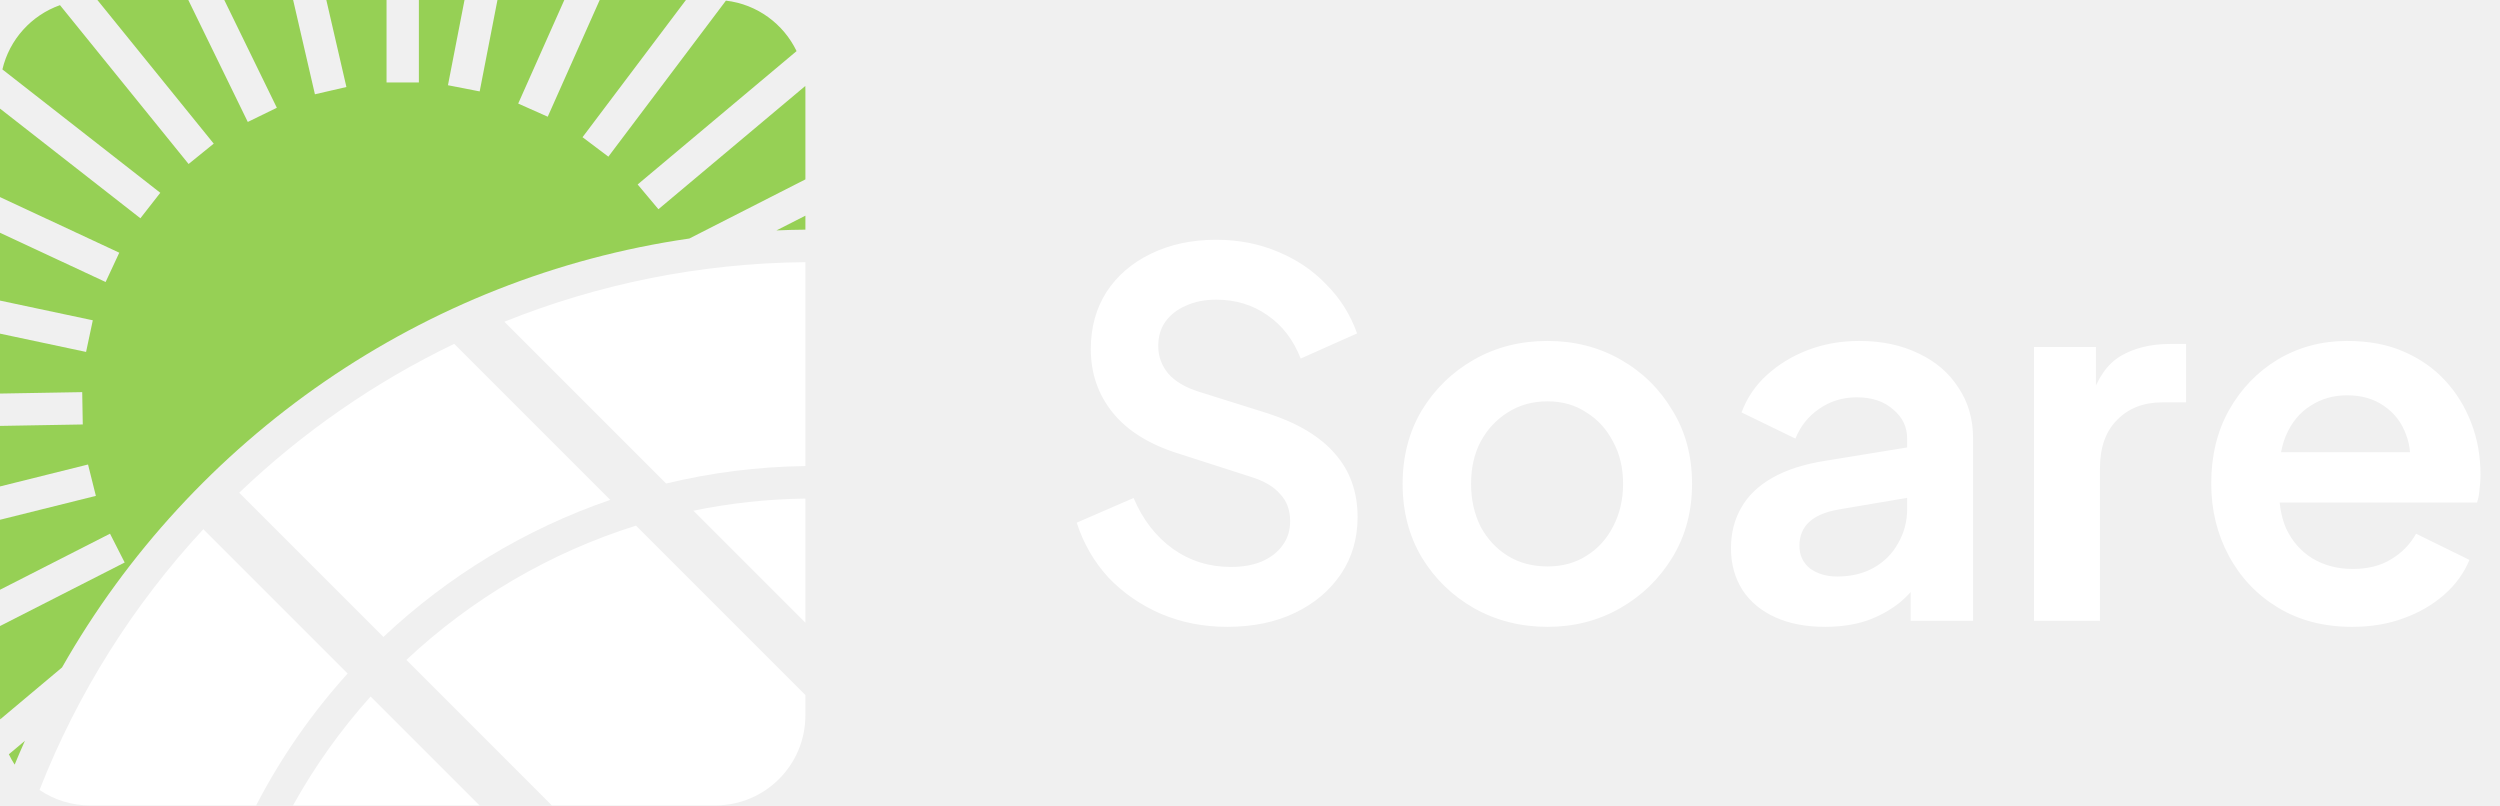
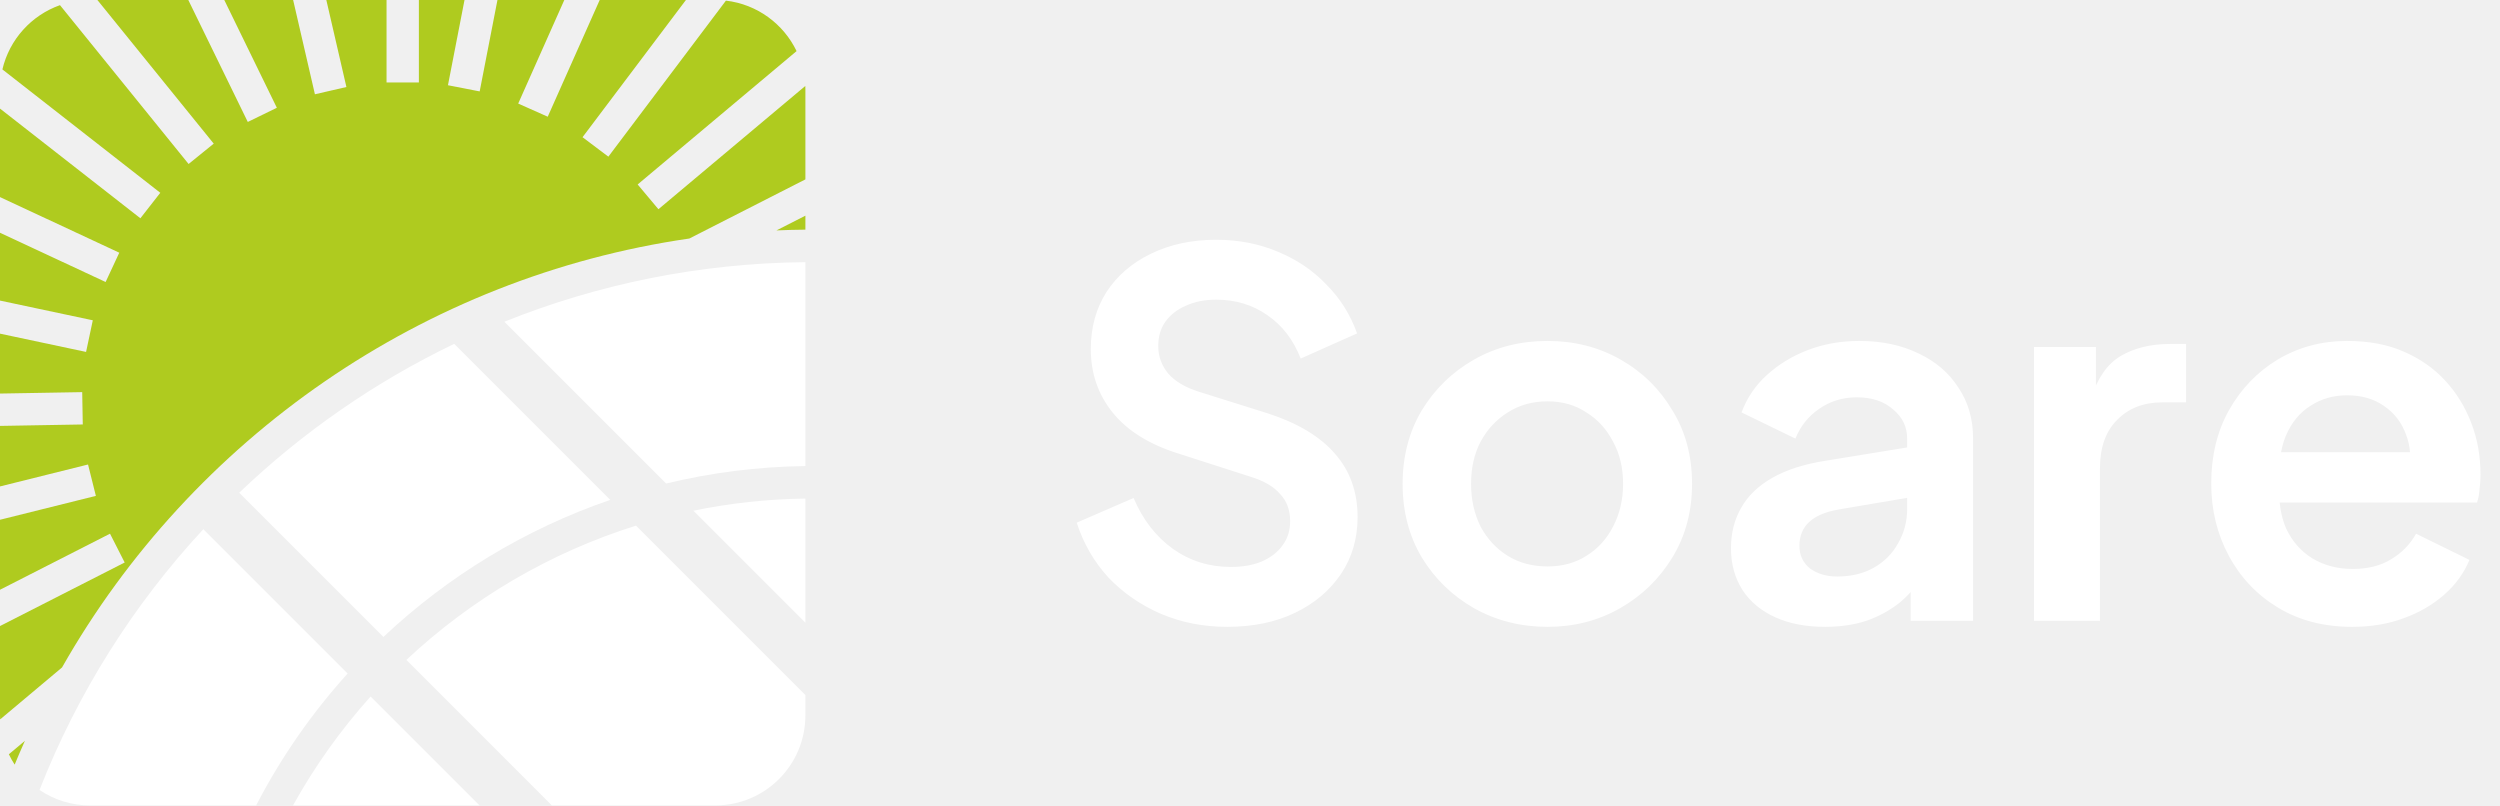
<svg xmlns="http://www.w3.org/2000/svg" width="149" height="48" viewBox="0 0 149 48" fill="none">
  <path d="M73.142 37.36C71.722 37.36 70.402 37.1 69.182 36.58C67.982 36.06 66.942 35.34 66.062 34.42C65.202 33.48 64.572 32.39 64.172 31.15L67.562 29.68C68.102 30.96 68.882 31.97 69.902 32.71C70.922 33.43 72.072 33.79 73.352 33.79C74.072 33.79 74.692 33.68 75.212 33.46C75.752 33.22 76.162 32.9 76.442 32.5C76.742 32.1 76.892 31.62 76.892 31.06C76.892 30.4 76.692 29.86 76.292 29.44C75.912 29 75.332 28.66 74.552 28.42L70.262 27.04C68.522 26.5 67.212 25.69 66.332 24.61C65.452 23.53 65.012 22.26 65.012 20.8C65.012 19.52 65.322 18.39 65.942 17.41C66.582 16.43 67.462 15.67 68.582 15.13C69.722 14.57 71.022 14.29 72.482 14.29C73.822 14.29 75.052 14.53 76.172 15.01C77.292 15.47 78.252 16.12 79.052 16.96C79.872 17.78 80.482 18.75 80.882 19.87L77.522 21.37C77.082 20.25 76.422 19.39 75.542 18.79C74.662 18.17 73.642 17.86 72.482 17.86C71.802 17.86 71.202 17.98 70.682 18.22C70.162 18.44 69.752 18.76 69.452 19.18C69.172 19.58 69.032 20.06 69.032 20.62C69.032 21.24 69.232 21.79 69.632 22.27C70.032 22.73 70.642 23.09 71.462 23.35L75.572 24.64C77.352 25.22 78.682 26.02 79.562 27.04C80.462 28.06 80.912 29.32 80.912 30.82C80.912 32.1 80.582 33.23 79.922 34.21C79.262 35.19 78.352 35.96 77.192 36.52C76.032 37.08 74.682 37.36 73.142 37.36ZM92.236 37.36C90.636 37.36 89.176 36.99 87.856 36.25C86.556 35.51 85.516 34.5 84.736 33.22C83.976 31.94 83.596 30.48 83.596 28.84C83.596 27.2 83.976 25.74 84.736 24.46C85.516 23.18 86.556 22.17 87.856 21.43C89.156 20.69 90.616 20.32 92.236 20.32C93.836 20.32 95.286 20.69 96.586 21.43C97.886 22.17 98.916 23.18 99.676 24.46C100.456 25.72 100.846 27.18 100.846 28.84C100.846 30.48 100.456 31.94 99.676 33.22C98.896 34.5 97.856 35.51 96.556 36.25C95.256 36.99 93.816 37.36 92.236 37.36ZM92.236 33.76C93.116 33.76 93.886 33.55 94.546 33.13C95.226 32.71 95.756 32.13 96.136 31.39C96.536 30.63 96.736 29.78 96.736 28.84C96.736 27.88 96.536 27.04 96.136 26.32C95.756 25.58 95.226 25 94.546 24.58C93.886 24.14 93.116 23.92 92.236 23.92C91.336 23.92 90.546 24.14 89.866 24.58C89.186 25 88.646 25.58 88.246 26.32C87.866 27.04 87.676 27.88 87.676 28.84C87.676 29.78 87.866 30.63 88.246 31.39C88.646 32.13 89.186 32.71 89.866 33.13C90.546 33.55 91.336 33.76 92.236 33.76ZM108.776 37.36C107.636 37.36 106.646 37.17 105.806 36.79C104.966 36.41 104.316 35.87 103.856 35.17C103.396 34.45 103.166 33.62 103.166 32.68C103.166 31.78 103.366 30.98 103.766 30.28C104.166 29.56 104.786 28.96 105.626 28.48C106.466 28 107.526 27.66 108.806 27.46L114.146 26.59V29.59L109.556 30.37C108.776 30.51 108.196 30.76 107.816 31.12C107.436 31.48 107.246 31.95 107.246 32.53C107.246 33.09 107.456 33.54 107.876 33.88C108.316 34.2 108.856 34.36 109.496 34.36C110.316 34.36 111.036 34.19 111.656 33.85C112.296 33.49 112.786 33 113.126 32.38C113.486 31.76 113.666 31.08 113.666 30.34V26.14C113.666 25.44 113.386 24.86 112.826 24.4C112.286 23.92 111.566 23.68 110.666 23.68C109.826 23.68 109.076 23.91 108.416 24.37C107.776 24.81 107.306 25.4 107.006 26.14L103.796 24.58C104.116 23.72 104.616 22.98 105.296 22.36C105.996 21.72 106.816 21.22 107.756 20.86C108.696 20.5 109.716 20.32 110.816 20.32C112.156 20.32 113.336 20.57 114.356 21.07C115.376 21.55 116.166 22.23 116.726 23.11C117.306 23.97 117.596 24.98 117.596 26.14V37H113.876V34.21L114.716 34.15C114.296 34.85 113.796 35.44 113.216 35.92C112.636 36.38 111.976 36.74 111.236 37C110.496 37.24 109.676 37.36 108.776 37.36ZM121.228 37V20.68H124.918V24.31L124.618 23.77C124.998 22.55 125.588 21.7 126.388 21.22C127.208 20.74 128.188 20.5 129.328 20.5H130.288V23.98H128.878C127.758 23.98 126.858 24.33 126.178 25.03C125.498 25.71 125.158 26.67 125.158 27.91V37H121.228ZM140.189 37.36C138.509 37.36 137.039 36.98 135.779 36.22C134.519 35.46 133.539 34.43 132.839 33.13C132.139 31.83 131.789 30.39 131.789 28.81C131.789 27.17 132.139 25.72 132.839 24.46C133.559 23.18 134.529 22.17 135.749 21.43C136.989 20.69 138.369 20.32 139.889 20.32C141.169 20.32 142.289 20.53 143.249 20.95C144.229 21.37 145.059 21.95 145.739 22.69C146.419 23.43 146.939 24.28 147.299 25.24C147.659 26.18 147.839 27.2 147.839 28.3C147.839 28.58 147.819 28.87 147.779 29.17C147.759 29.47 147.709 29.73 147.629 29.95H135.029V26.95H145.409L143.549 28.36C143.729 27.44 143.679 26.62 143.399 25.9C143.139 25.18 142.699 24.61 142.079 24.19C141.479 23.77 140.749 23.56 139.889 23.56C139.069 23.56 138.339 23.77 137.699 24.19C137.059 24.59 136.569 25.19 136.229 25.99C135.909 26.77 135.789 27.72 135.869 28.84C135.789 29.84 135.919 30.73 136.259 31.51C136.619 32.27 137.139 32.86 137.819 33.28C138.519 33.7 139.319 33.91 140.219 33.91C141.119 33.91 141.879 33.72 142.499 33.34C143.139 32.96 143.639 32.45 143.999 31.81L147.179 33.37C146.859 34.15 146.359 34.84 145.679 35.44C144.999 36.04 144.189 36.51 143.249 36.85C142.329 37.19 141.309 37.36 140.189 37.36Z" fill="white" />
  <path d="M12.118 31.541L20.719 40.142C18.586 42.5 16.748 45.138 15.266 48.003H5.366C4.25 48.003 3.215 47.664 2.356 47.081C4.638 41.262 7.975 36.011 12.118 31.541Z" fill="white" />
  <path d="M36.37 29.793C31.303 31.532 26.7 34.337 22.851 37.962L14.255 29.368C18.024 25.766 22.35 22.763 27.071 20.494L36.37 29.793Z" fill="white" />
  <path d="M48.002 15.625V27.777C45.158 27.813 42.379 28.169 39.703 28.817L30.061 19.175C35.644 16.932 41.705 15.682 48.002 15.625Z" fill="white" />
  <path d="M22.088 41.512L28.579 48.003H17.464C18.763 45.658 20.319 43.483 22.088 41.512Z" fill="white" />
  <path d="M48.002 29.715V37.114L41.326 30.439C43.492 29.991 45.726 29.744 48.002 29.715Z" fill="white" />
  <path d="M37.905 31.328L48.001 41.425V42.636C48.001 45.6 45.599 48.002 42.636 48.002H32.89L24.22 39.331C28.092 35.699 32.762 32.94 37.905 31.328Z" fill="white" />
-   <path d="M9.553 11.491L8.367 13.009L0 6.472V11.746L7.109 15.061L6.295 16.808L0 13.872V17.915L5.531 19.09L5.13 20.975L0 19.885V23.456L4.9 23.371L4.933 25.298L0 25.384V28.992L5.247 27.684L5.714 29.554L0 30.978V35.149L6.557 31.808L7.431 33.525L0 37.312V42.637C0 42.717 0.005 42.796 0.009 42.875L3.697 39.78C11.456 26.12 25.22 16.513 41.084 14.216L48.002 10.691V5.366C48.002 5.285 48 5.205 47.996 5.124L39.242 12.47L38.004 10.994L47.476 3.046C46.697 1.424 45.126 0.255 43.265 0.038L36.258 9.337L34.719 8.177L40.881 0H35.742L32.645 6.956L30.885 6.172L33.633 0H29.648L28.589 5.448L26.698 5.08L27.685 0H24.965V4.914H23.038V0H19.449L20.646 5.186L18.769 5.619L17.471 0H13.367L16.5 6.423L14.768 7.268L11.223 0H5.805L12.738 8.561L11.24 9.774L3.575 0.307C1.869 0.911 0.561 2.353 0.143 4.138L9.553 11.491Z" fill="#96D055" />
-   <path d="M46.277 13.732C46.85 13.708 47.425 13.692 48.002 13.687V12.854L46.277 13.732Z" fill="#96D055" />
-   <path d="M0.528 44.955C0.631 45.168 0.745 45.374 0.874 45.571C1.07 45.094 1.275 44.622 1.485 44.152L0.528 44.955Z" fill="#96D055" />
+   <path d="M9.553 11.491L8.367 13.009L0 6.472V11.746L7.109 15.061L6.295 16.808L0 13.872V17.915L5.531 19.09L5.13 20.975L0 19.885V23.456L4.9 23.371L4.933 25.298L0 25.384V28.992L5.247 27.684L5.714 29.554L0 30.978V35.149L6.557 31.808L7.431 33.525L0 37.312V42.637C0 42.717 0.005 42.796 0.009 42.875L3.697 39.78C11.456 26.12 25.22 16.513 41.084 14.216L48.002 10.691V5.366C48.002 5.285 48 5.205 47.996 5.124L39.242 12.47L38.004 10.994L47.476 3.046C46.697 1.424 45.126 0.255 43.265 0.038L36.258 9.337L34.719 8.177L40.881 0H35.742L32.645 6.956L30.885 6.172L33.633 0H29.648L28.589 5.448L26.698 5.08L27.685 0H24.965V4.914H23.038V0H19.449L20.646 5.186L18.769 5.619L17.471 0H13.367L16.5 6.423L14.768 7.268L11.223 0H5.805L12.738 8.561L11.24 9.774L3.575 0.307C1.869 0.911 0.561 2.353 0.143 4.138L9.553 11.491Z" fill="#afcb1f" />
+   <path d="M46.277 13.732C46.85 13.708 47.425 13.692 48.002 13.687V12.854L46.277 13.732Z" fill="#afcb1f" />
+   <path d="M0.528 44.955C0.631 45.168 0.745 45.374 0.874 45.571C1.07 45.094 1.275 44.622 1.485 44.152L0.528 44.955Z" fill="#afcb1f" />
</svg>
